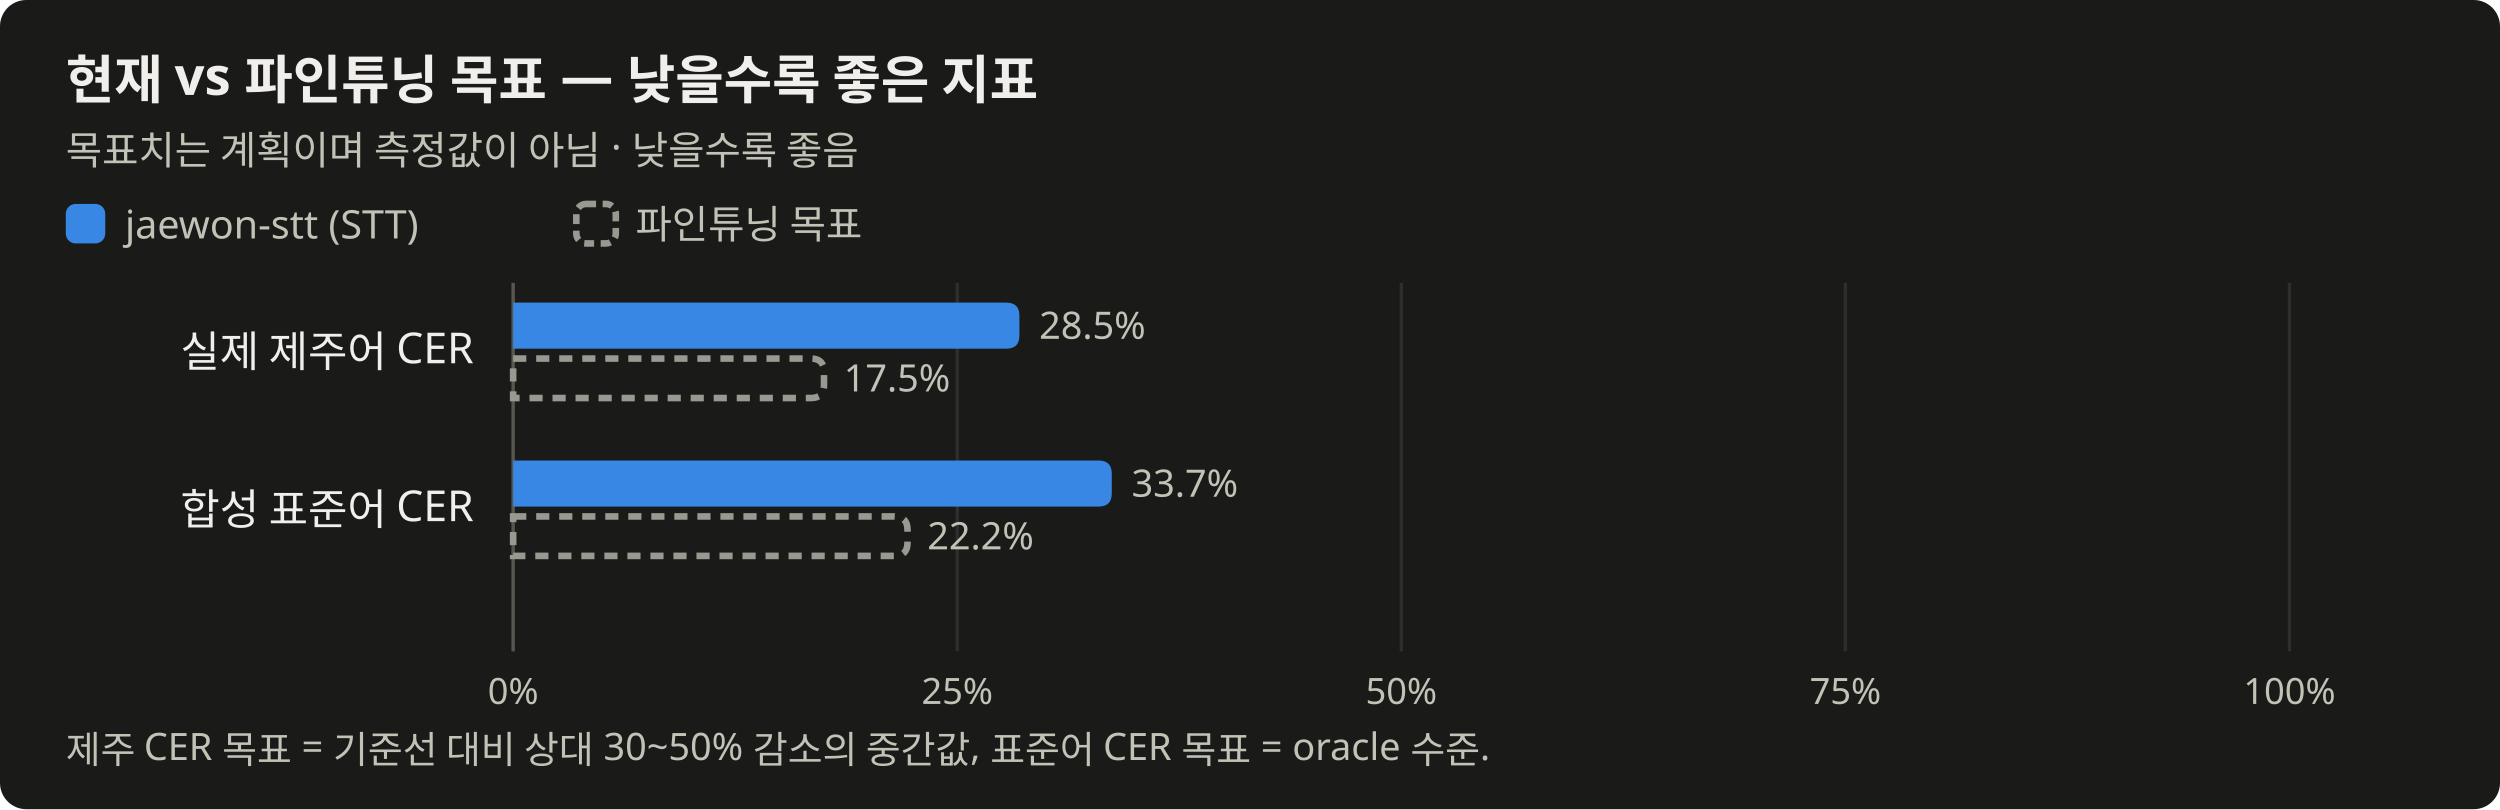
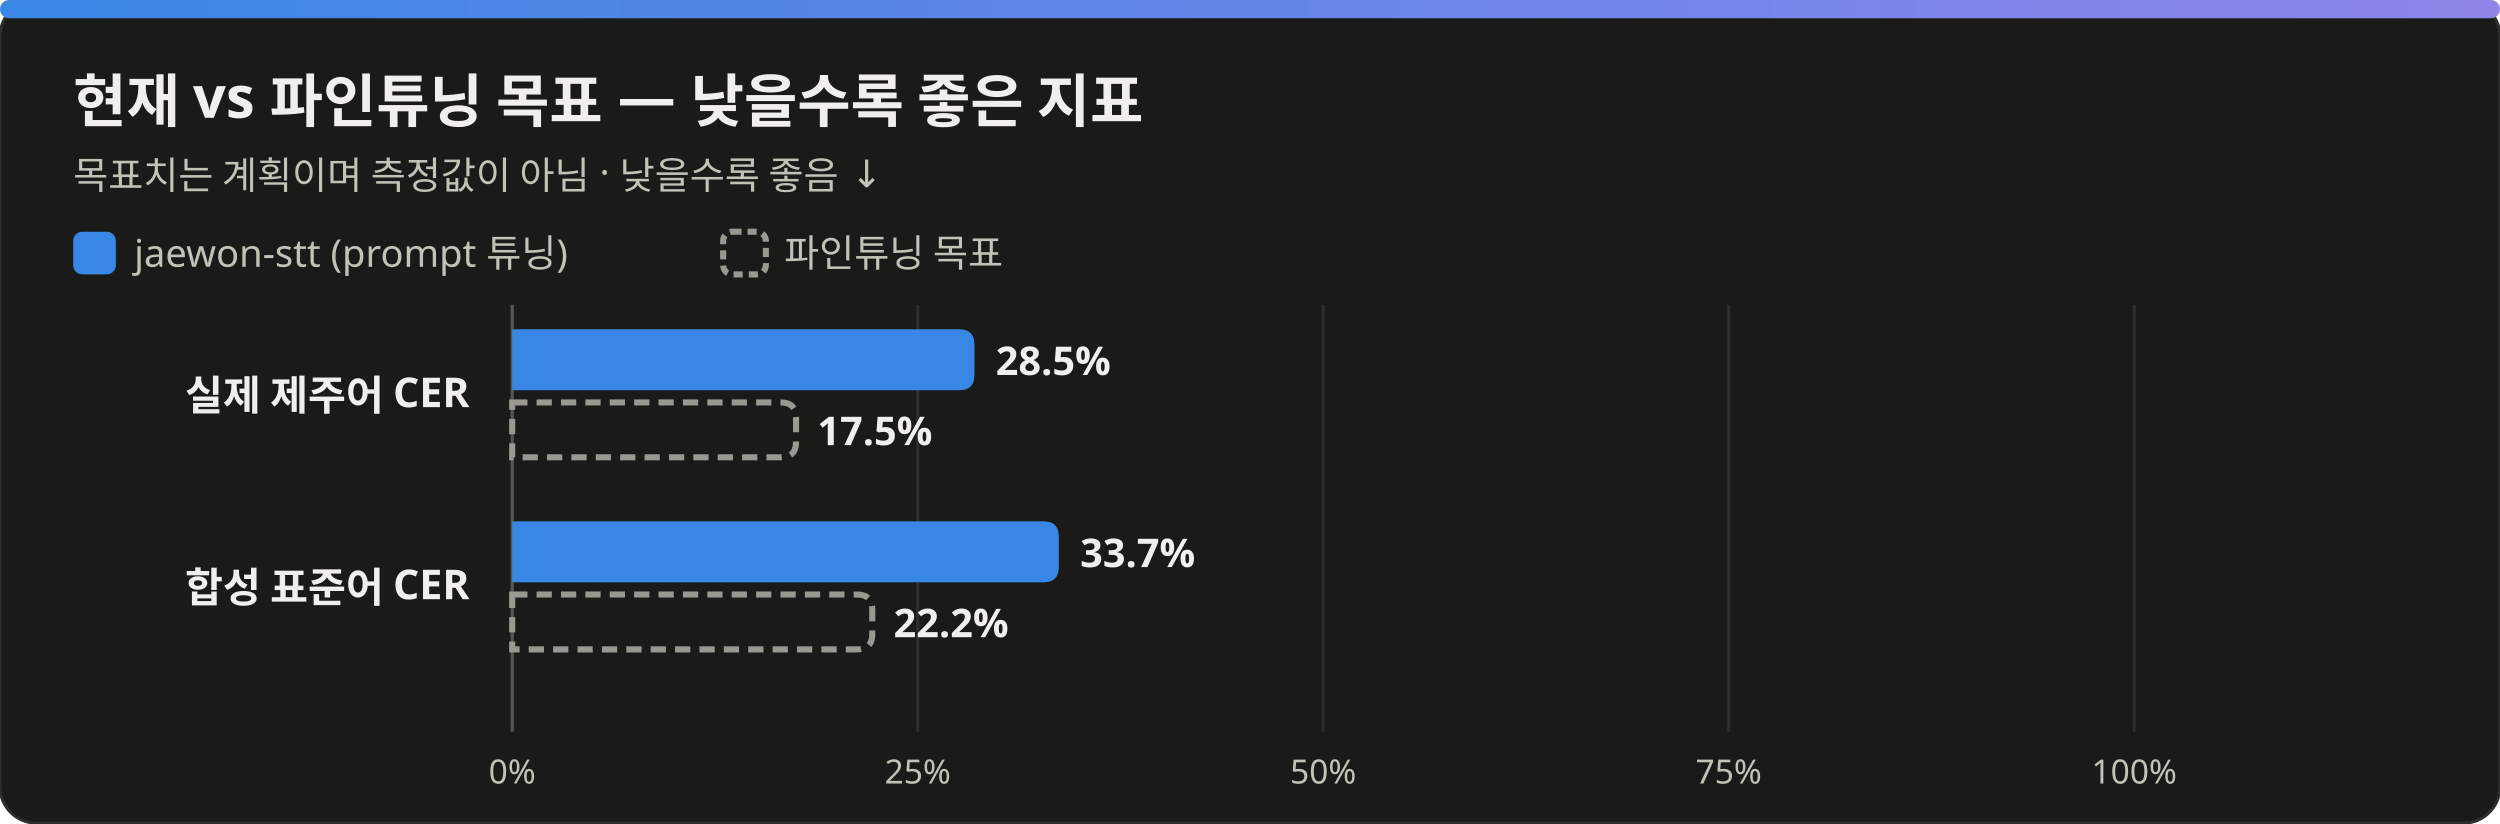
- <svg xmlns="http://www.w3.org/2000/svg" width="760" height="246" viewBox="0 0 760 246" font-family="Pretendard, 'Noto Sans KR', 'Malgun Gothic', 'Apple SD Gothic Neo', sans-serif" role="img" aria-label="현재 vs 파인튜닝 목표 — 낮을수록 좋은 지표">
-   <rect width="100%" height="100%" rx="8" fill="#1a1a19" />
-   <text x="20" y="30" font-size="16" font-weight="600" fill="#f0efec">현재 vs 파인튜닝 목표 — 낮을수록 좋은 지표</text>
-   <text x="20" y="50" font-size="12" fill="#c3c2b7">목표치는 계획이며 측정값이 아님 · 낮을수록 좋음</text>
-   <rect x="20" y="62" width="12" height="12" rx="3" fill="#3987e5" />
-   <text x="38" y="72.5" font-size="12" fill="#c3c2b7">jaewon-stt (STT)</text>
-   <rect x="175.2" y="62" width="12" height="12" rx="3" fill="none" stroke="#9a9991" stroke-width="2" stroke-dasharray="3 2" />
-   <text x="193.2" y="72.5" font-size="12" fill="#c3c2b7">파인튜닝 목표</text>
-   <line x1="156.0" y1="86" x2="156.0" y2="198" stroke="#2e2e2c" stroke-width="1" />
-   <text x="156.0" y="214" font-size="11" text-anchor="middle" fill="#c3c2b7">0%</text>
-   <line x1="291.0" y1="86" x2="291.0" y2="198" stroke="#2e2e2c" stroke-width="1" />
-   <text x="291.0" y="214" font-size="11" text-anchor="middle" fill="#c3c2b7">25%</text>
-   <line x1="426.0" y1="86" x2="426.0" y2="198" stroke="#2e2e2c" stroke-width="1" />
-   <text x="426.0" y="214" font-size="11" text-anchor="middle" fill="#c3c2b7">50%</text>
-   <line x1="561.0" y1="86" x2="561.0" y2="198" stroke="#2e2e2c" stroke-width="1" />
-   <text x="561.0" y="214" font-size="11" text-anchor="middle" fill="#c3c2b7">75%</text>
-   <line x1="696.0" y1="86" x2="696.0" y2="198" stroke="#2e2e2c" stroke-width="1" />
-   <text x="696.0" y="214" font-size="11" text-anchor="middle" fill="#c3c2b7">100%</text>
-   <line x1="156" y1="86" x2="156" y2="198" stroke="#57564f" stroke-width="1" />
-   <text x="144" y="111.5" font-size="13" text-anchor="end" fill="#f0efec">실제 제주어 CER</text>
-   <path d="M156,92 H305.9 Q309.9,92 309.9,96 V102 Q309.9,106 305.9,106 H156 Z" fill="#3987e5" />
-   <text x="315.9" y="103" font-size="11.5" fill="#c3c2b7">28.5%</text>
-   <path d="M156,109 H246.5 Q250.5,109 250.5,113 V117 Q250.5,121 246.5,121 H156 Z" fill="none" stroke="#9a9991" stroke-width="2" stroke-dasharray="4 3" />
-   <text x="256.5" y="119" font-size="11.5" fill="#c3c2b7">17.5%</text>
-   <text x="144" y="159.5" font-size="13" text-anchor="end" fill="#f0efec">합성 표준어 CER</text>
-   <path d="M156,140 H333.98 Q337.98,140 337.98,144 V150 Q337.98,154 333.98,154 H156 Z" fill="#3987e5" />
-   <text x="344.0" y="151" font-size="11.5" fill="#c3c2b7">33.7%</text>
-   <path d="M156,157 H271.88 Q275.88,157 275.88,161 V165 Q275.88,169 271.88,169 H156 Z" fill="none" stroke="#9a9991" stroke-width="2" stroke-dasharray="4 3" />
-   <text x="281.9" y="167" font-size="11.5" fill="#c3c2b7">22.2%</text>
-   <text x="20" y="232" font-size="11.5" fill="#c3c2b7">제주 CER 목표 = 기준선 대비 상대 30~50% 감소의 중간값, 표준어 CER 목표 = oracle 수준.</text>
+ <svg xmlns="http://www.w3.org/2000/svg" width="820" height="270" viewBox="0 0 820 270" font-family="Pretendard, 'Noto Sans KR', 'Malgun Gothic', 'Apple SD Gothic Neo', sans-serif" role="img" aria-label="현재 vs 파인튜닝 목표 — 낮을수록 좋은 지표">
+   <defs>
+     <linearGradient id="gtargetslower" x1="0" x2="1">
+       <stop offset="0" stop-color="#3987e5" />
+       <stop offset="1" stop-color="#9085e9" />
+     </linearGradient>
+   </defs>
+   <rect width="100%" height="100%" rx="12" fill="#1a1a19" stroke="#2e2e2c" />
+   <rect x="0" y="0" width="820" height="6" rx="3" fill="url(#gtargetslower)" />
+   <text x="24" y="40" font-size="19" font-weight="700" fill="#f0efec">현재 vs 파인튜닝 목표 — 낮을수록 좋은 지표</text>
+   <text x="24" y="62" font-size="12.5" fill="#c3c2b7">목표치는 계획이며 측정값이 아님 · 낮을수록 좋음 ↓</text>
+   <rect x="24" y="76" width="14" height="14" rx="3" fill="#3987e5" />
+   <text x="44" y="87.5" font-size="12.5" fill="#c3c2b7">jaewon-stt (prompt 튜닝)</text>
+   <rect x="237.2" y="76" width="14" height="14" rx="3" fill="none" stroke="#9a9991" stroke-width="2" stroke-dasharray="3 2" />
+   <text x="257.2" y="87.5" font-size="12.5" fill="#c3c2b7">파인튜닝 목표</text>
+   <line x1="168.0" y1="100" x2="168.0" y2="240" stroke="#2e2e2c" />
+   <text x="168.0" y="257" font-size="11" text-anchor="middle" fill="#c3c2b7">0%</text>
+   <line x1="301.0" y1="100" x2="301.0" y2="240" stroke="#2e2e2c" />
+   <text x="301.0" y="257" font-size="11" text-anchor="middle" fill="#c3c2b7">25%</text>
+   <line x1="434.0" y1="100" x2="434.0" y2="240" stroke="#2e2e2c" />
+   <text x="434.0" y="257" font-size="11" text-anchor="middle" fill="#c3c2b7">50%</text>
+   <line x1="567.0" y1="100" x2="567.0" y2="240" stroke="#2e2e2c" />
+   <text x="567.0" y="257" font-size="11" text-anchor="middle" fill="#c3c2b7">75%</text>
+   <line x1="700.0" y1="100" x2="700.0" y2="240" stroke="#2e2e2c" />
+   <text x="700.0" y="257" font-size="11" text-anchor="middle" fill="#c3c2b7">100%</text>
+   <line x1="168" y1="100" x2="168" y2="240" stroke="#57564f" />
+   <text x="154" y="134.5" font-size="13.5" font-weight="600" text-anchor="end" fill="#f0efec">실제 제주어 CER</text>
+   <path d="M168,108 H314.62 Q319.62,108 319.62,113 V123 Q319.62,128 314.62,128 H168 Z" fill="#3987e5" />
+   <text x="326.6" y="123" font-size="13" font-weight="700" fill="#f0efec">28.5%</text>
+   <path d="M168,132 H256.1 Q261.1,132 261.1,137 V145 Q261.1,150 256.1,150 H168 Z" fill="none" stroke="#9a9991" stroke-width="2" stroke-dasharray="5 3" />
+   <text x="268.1" y="146" font-size="13" font-weight="700" fill="#f0efec">17.5%</text>
+   <text x="154" y="197.5" font-size="13.5" font-weight="600" text-anchor="end" fill="#f0efec">합성 표준어 CER</text>
+   <path d="M168,171 H342.284 Q347.284,171 347.284,176 V186 Q347.284,191 342.284,191 H168 Z" fill="#3987e5" />
+   <text x="354.3" y="186" font-size="13" font-weight="700" fill="#f0efec">33.7%</text>
+   <path d="M168,195 H281.104 Q286.104,195 286.104,200 V208 Q286.104,213 281.104,213 H168 Z" fill="none" stroke="#9a9991" stroke-width="2" stroke-dasharray="5 3" />
+   <text x="293.1" y="209" font-size="13" font-weight="700" fill="#f0efec">22.2%</text>
</svg>
